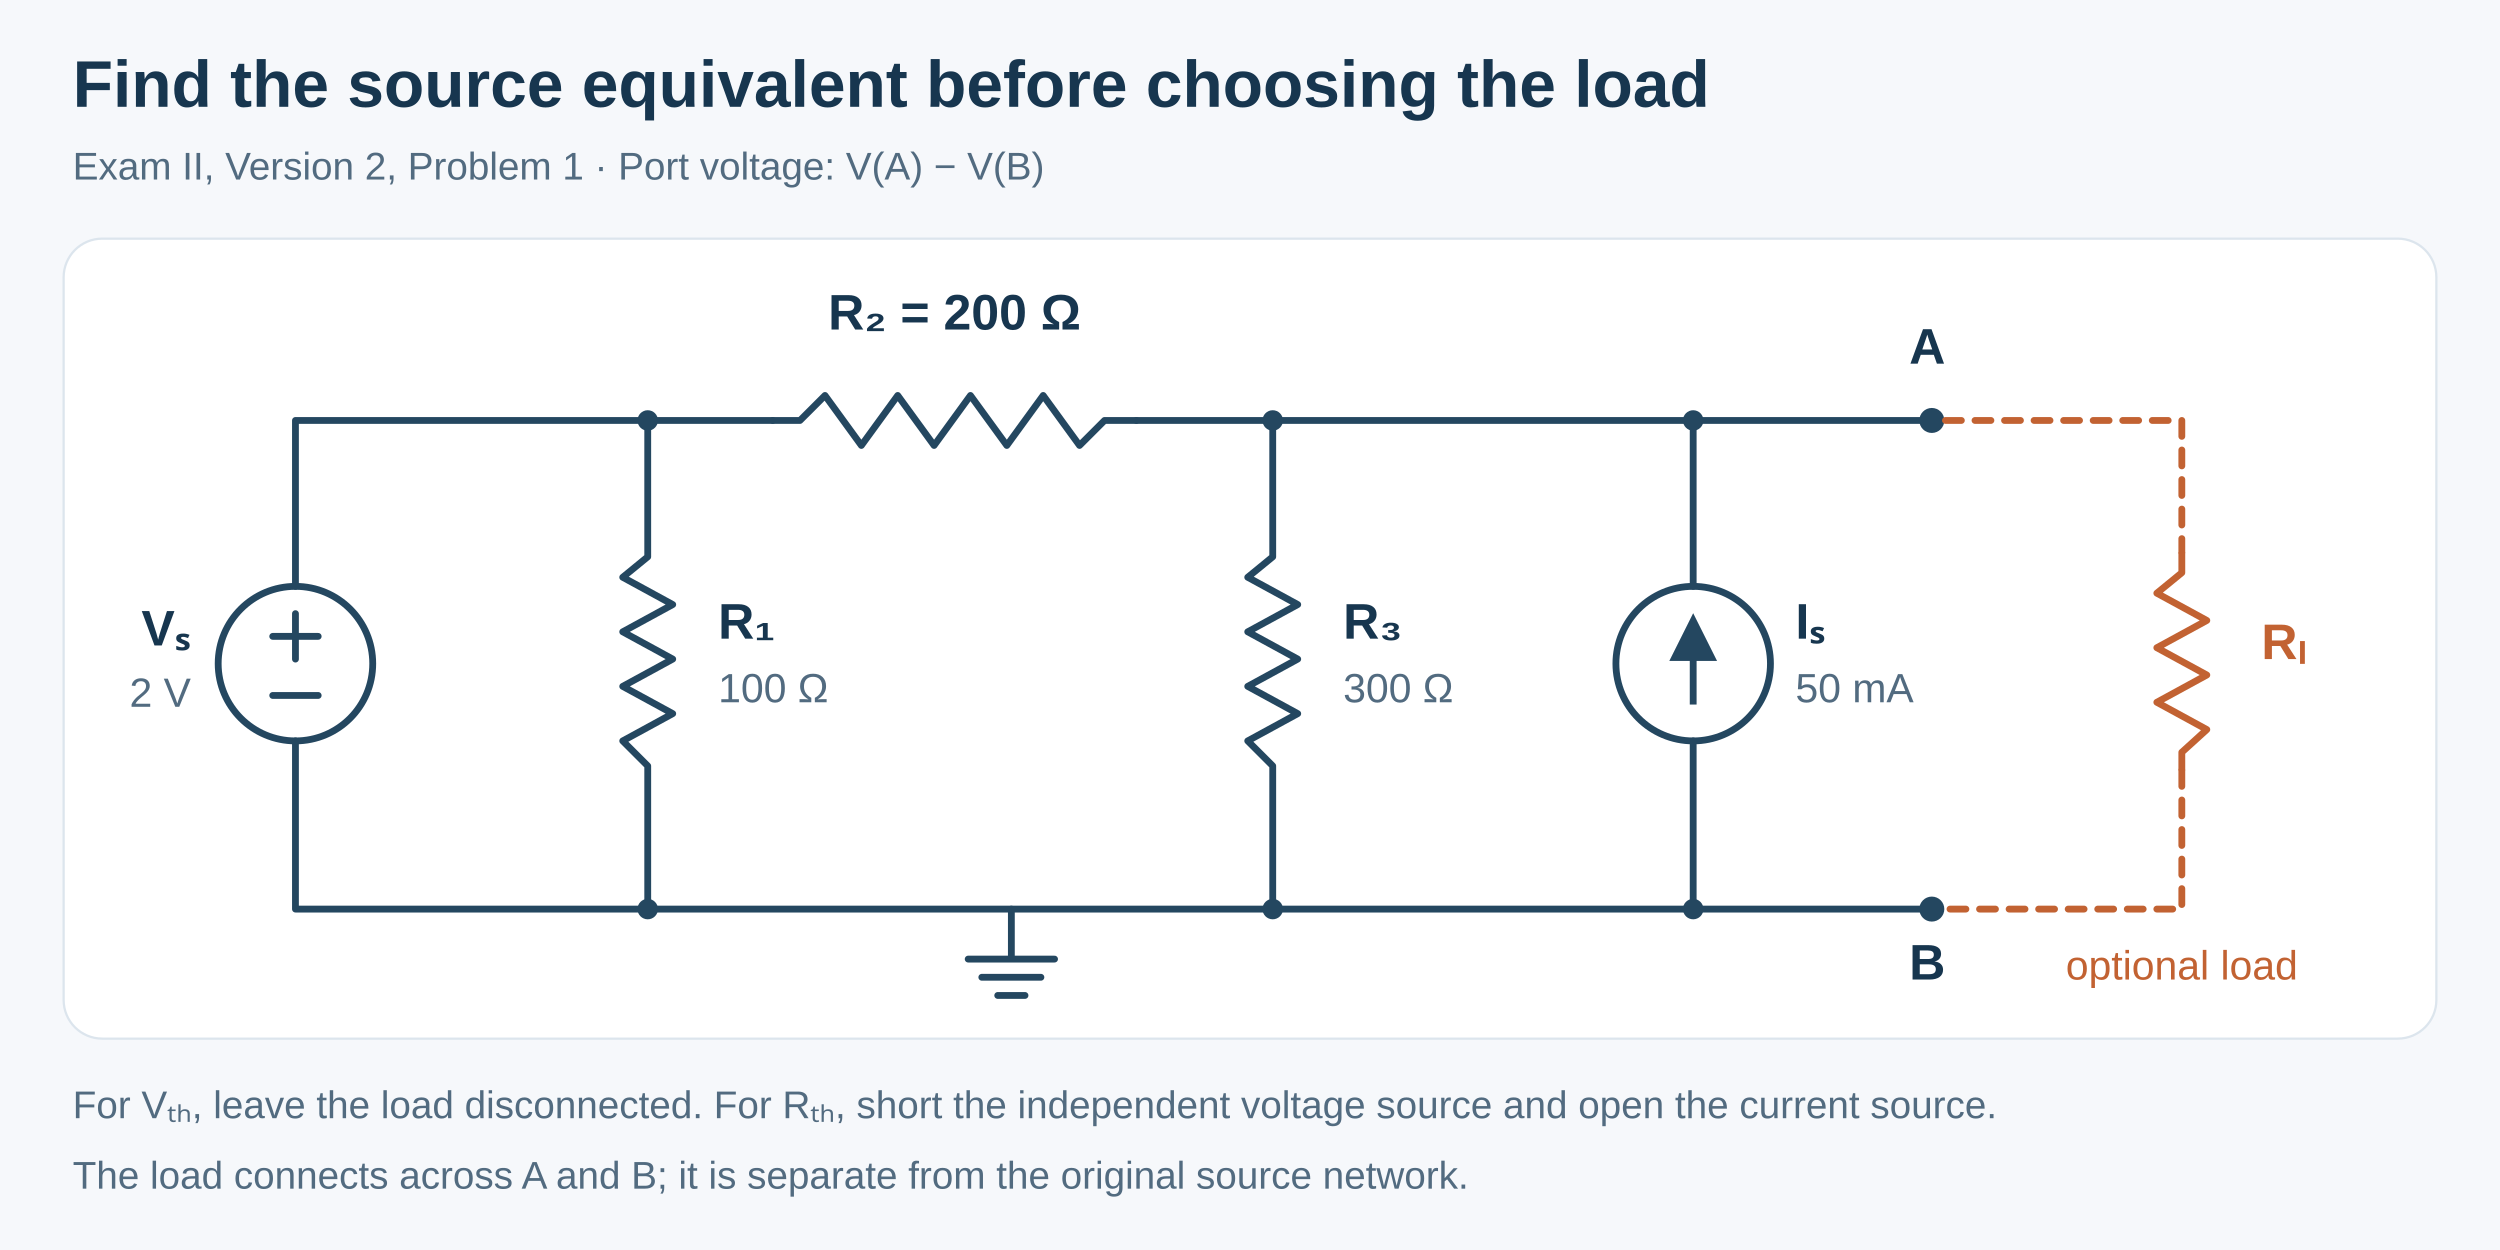
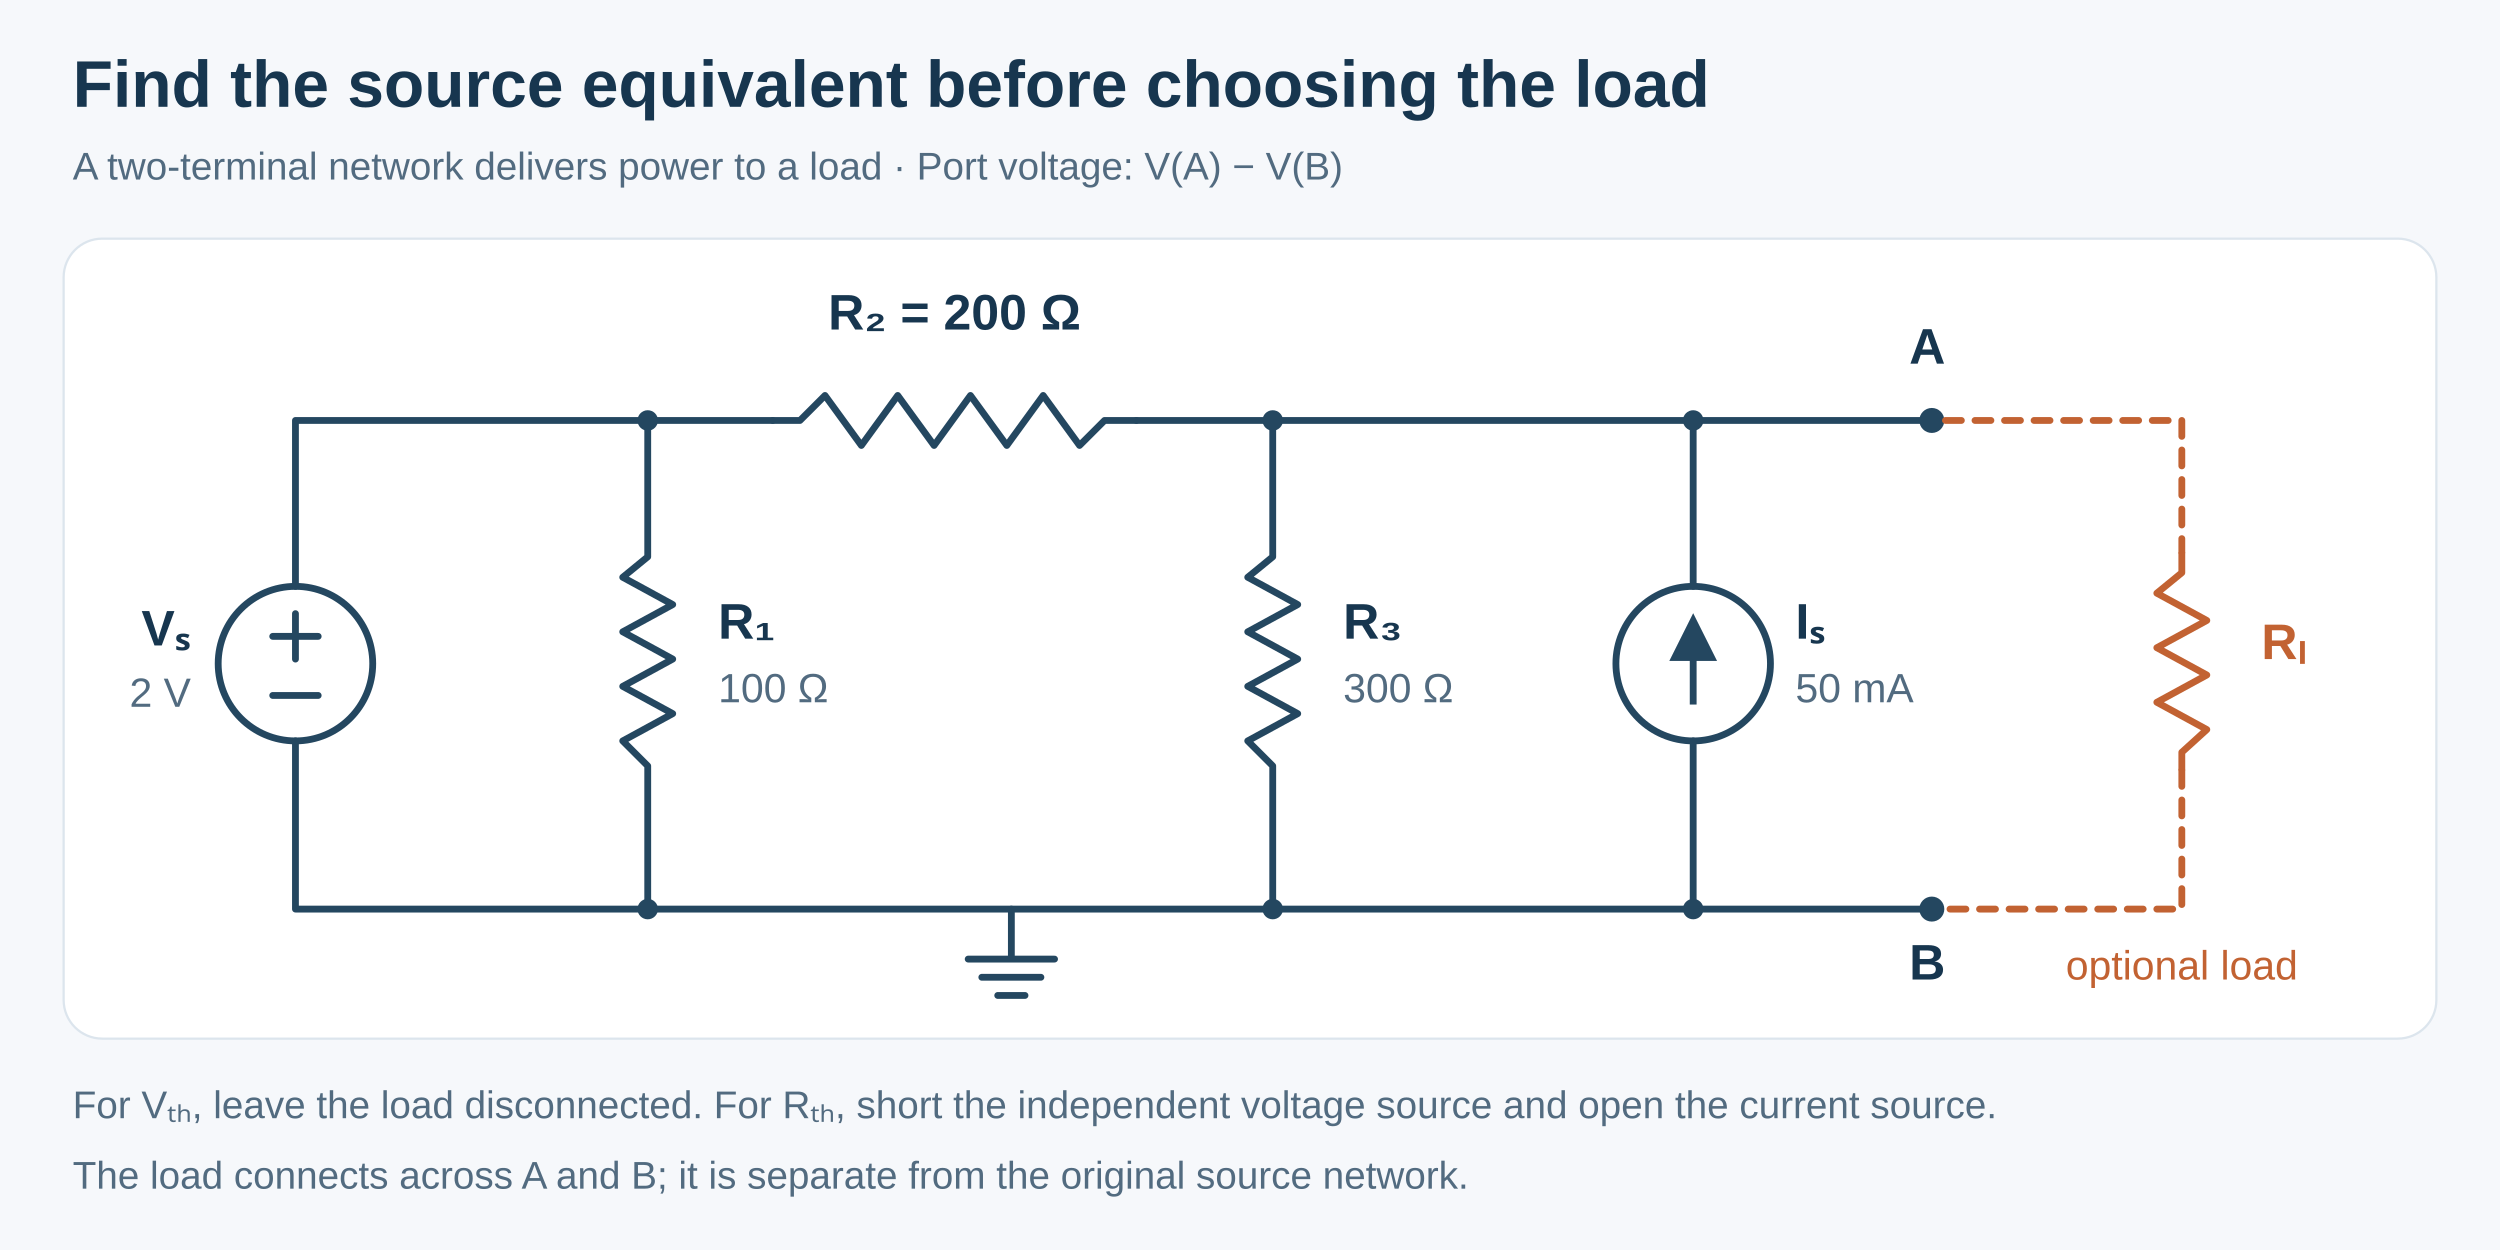
<svg xmlns="http://www.w3.org/2000/svg" width="1100" height="550" viewBox="0 0 1100 550" role="img" aria-labelledby="load-power-title load-power-desc">
  <defs>
    <marker id="source-arrow" viewBox="0 0 10 10" refX="8" refY="5" markerWidth="7" markerHeight="7" orient="auto">
      <path d="M0 0 L10 5 L0 10 Z" fill="#244760" />
    </marker>
  </defs>
  <style>
    text { font-family: Arial, Helvetica, sans-serif; fill: #17364f; }
    .heading { font-size: 29px; font-weight: 700; }
    .subtitle { font-size: 17px; fill: #526b80; }
    .label { font-size: 22px; font-weight: 600; }
    .value { font-size: 18px; fill: #526b80; }
    .wire { fill: none; stroke: #244760; stroke-width: 3; stroke-linecap: round; stroke-linejoin: round; }
    .node { fill: #244760; }
    .optional { fill: none; stroke: #c26232; stroke-width: 3; stroke-dasharray: 7 6; stroke-linecap: round; stroke-linejoin: round; }
    .accent { fill: #c26232; }
  </style>
  <rect width="1100" height="550" fill="#f6f8fb" />
  <text class="heading" x="32" y="47">Find the source equivalent before choosing the load</text>
-   <text class="subtitle" x="32" y="79">Exam II, Version 2, Problem 1 · Port voltage: V(A) − V(B)</text>
+   <text class="subtitle" x="32" y="79">A two-terminal network delivers power to a load · Port voltage: V(A) − V(B)</text>
  <rect x="28" y="105" width="1044" height="352" rx="17" fill="#fff" stroke="#dce5ed" />
  <path class="wire" d="M130 185 H340 M500 185 H850 M130 400 H850 M130 185 V258 M130 326 V400" />
  <circle class="wire" cx="130" cy="292" r="34" />
  <path class="wire" d="M120 280 H140 M130 270 V290 M120 306 H140" />
  <text class="label" x="84" y="284" text-anchor="end">Vₛ</text>
  <text class="value" x="84" y="311" text-anchor="end">2 V</text>
  <path class="wire" d="M285 185 V245 L274 254 L296 266 L274 278 L296 290 L274 302 L296 314 L274 326 L285 337 V400" />
  <text class="label" x="316" y="281">R₁</text>
  <text class="value" x="316" y="309">100 Ω</text>
  <path class="wire" d="M340 185 H352 L363 174 L379 196 L395 174 L411 196 L427 174 L443 196 L459 174 L475 196 L486 185 H500" />
  <text class="label" x="420" y="145" text-anchor="middle">R₂ = 200 Ω</text>
  <path class="wire" d="M560 185 V245 L549 254 L571 266 L549 278 L571 290 L549 302 L571 314 L549 326 L560 337 V400" />
  <text class="label" x="591" y="281">R₃</text>
  <text class="value" x="591" y="309">300 Ω</text>
  <path class="wire" d="M745 185 V258 M745 326 V400" />
  <circle class="wire" cx="745" cy="292" r="34" />
  <path d="M745 310 V274" fill="none" stroke="#244760" stroke-width="3" marker-end="url(#source-arrow)" />
  <text class="label" x="790" y="281">Iₛ</text>
  <text class="value" x="790" y="309">50 mA</text>
  <circle class="node" cx="285" cy="185" r="4.5" />
  <circle class="node" cx="285" cy="400" r="4.5" />
  <circle class="node" cx="560" cy="185" r="4.5" />
  <circle class="node" cx="560" cy="400" r="4.5" />
  <circle class="node" cx="745" cy="185" r="4.5" />
  <circle class="node" cx="745" cy="400" r="4.5" />
  <circle class="node" cx="850" cy="185" r="5.5" />
  <circle class="node" cx="850" cy="400" r="5.5" />
  <text class="label" x="848" y="160" text-anchor="middle">A</text>
  <text class="label" x="848" y="431" text-anchor="middle">B</text>
  <path class="optional" d="M856 185 H960 V243 M960 339 V400 H856" />
  <path d="M960 243 V252 L949 261 L971 273 L949 285 L971 297 L949 309 L971 321 L960 331 V339" fill="none" stroke="#c26232" stroke-width="3" stroke-linejoin="round" />
  <text class="label accent" x="995" y="290">Rₗ</text>
  <text class="value accent" x="960" y="431" text-anchor="middle">optional load</text>
  <path class="wire" d="M445 400 V422 M426 422 H464 M432 430 H458 M439 438 H451" />
  <text class="subtitle" x="32" y="492">For Vₜₕ, leave the load disconnected. For Rₜₕ, short the independent voltage source and open the current source.</text>
  <text class="subtitle" x="32" y="523">The load connects across A and B; it is separate from the original source network.</text>
</svg>
